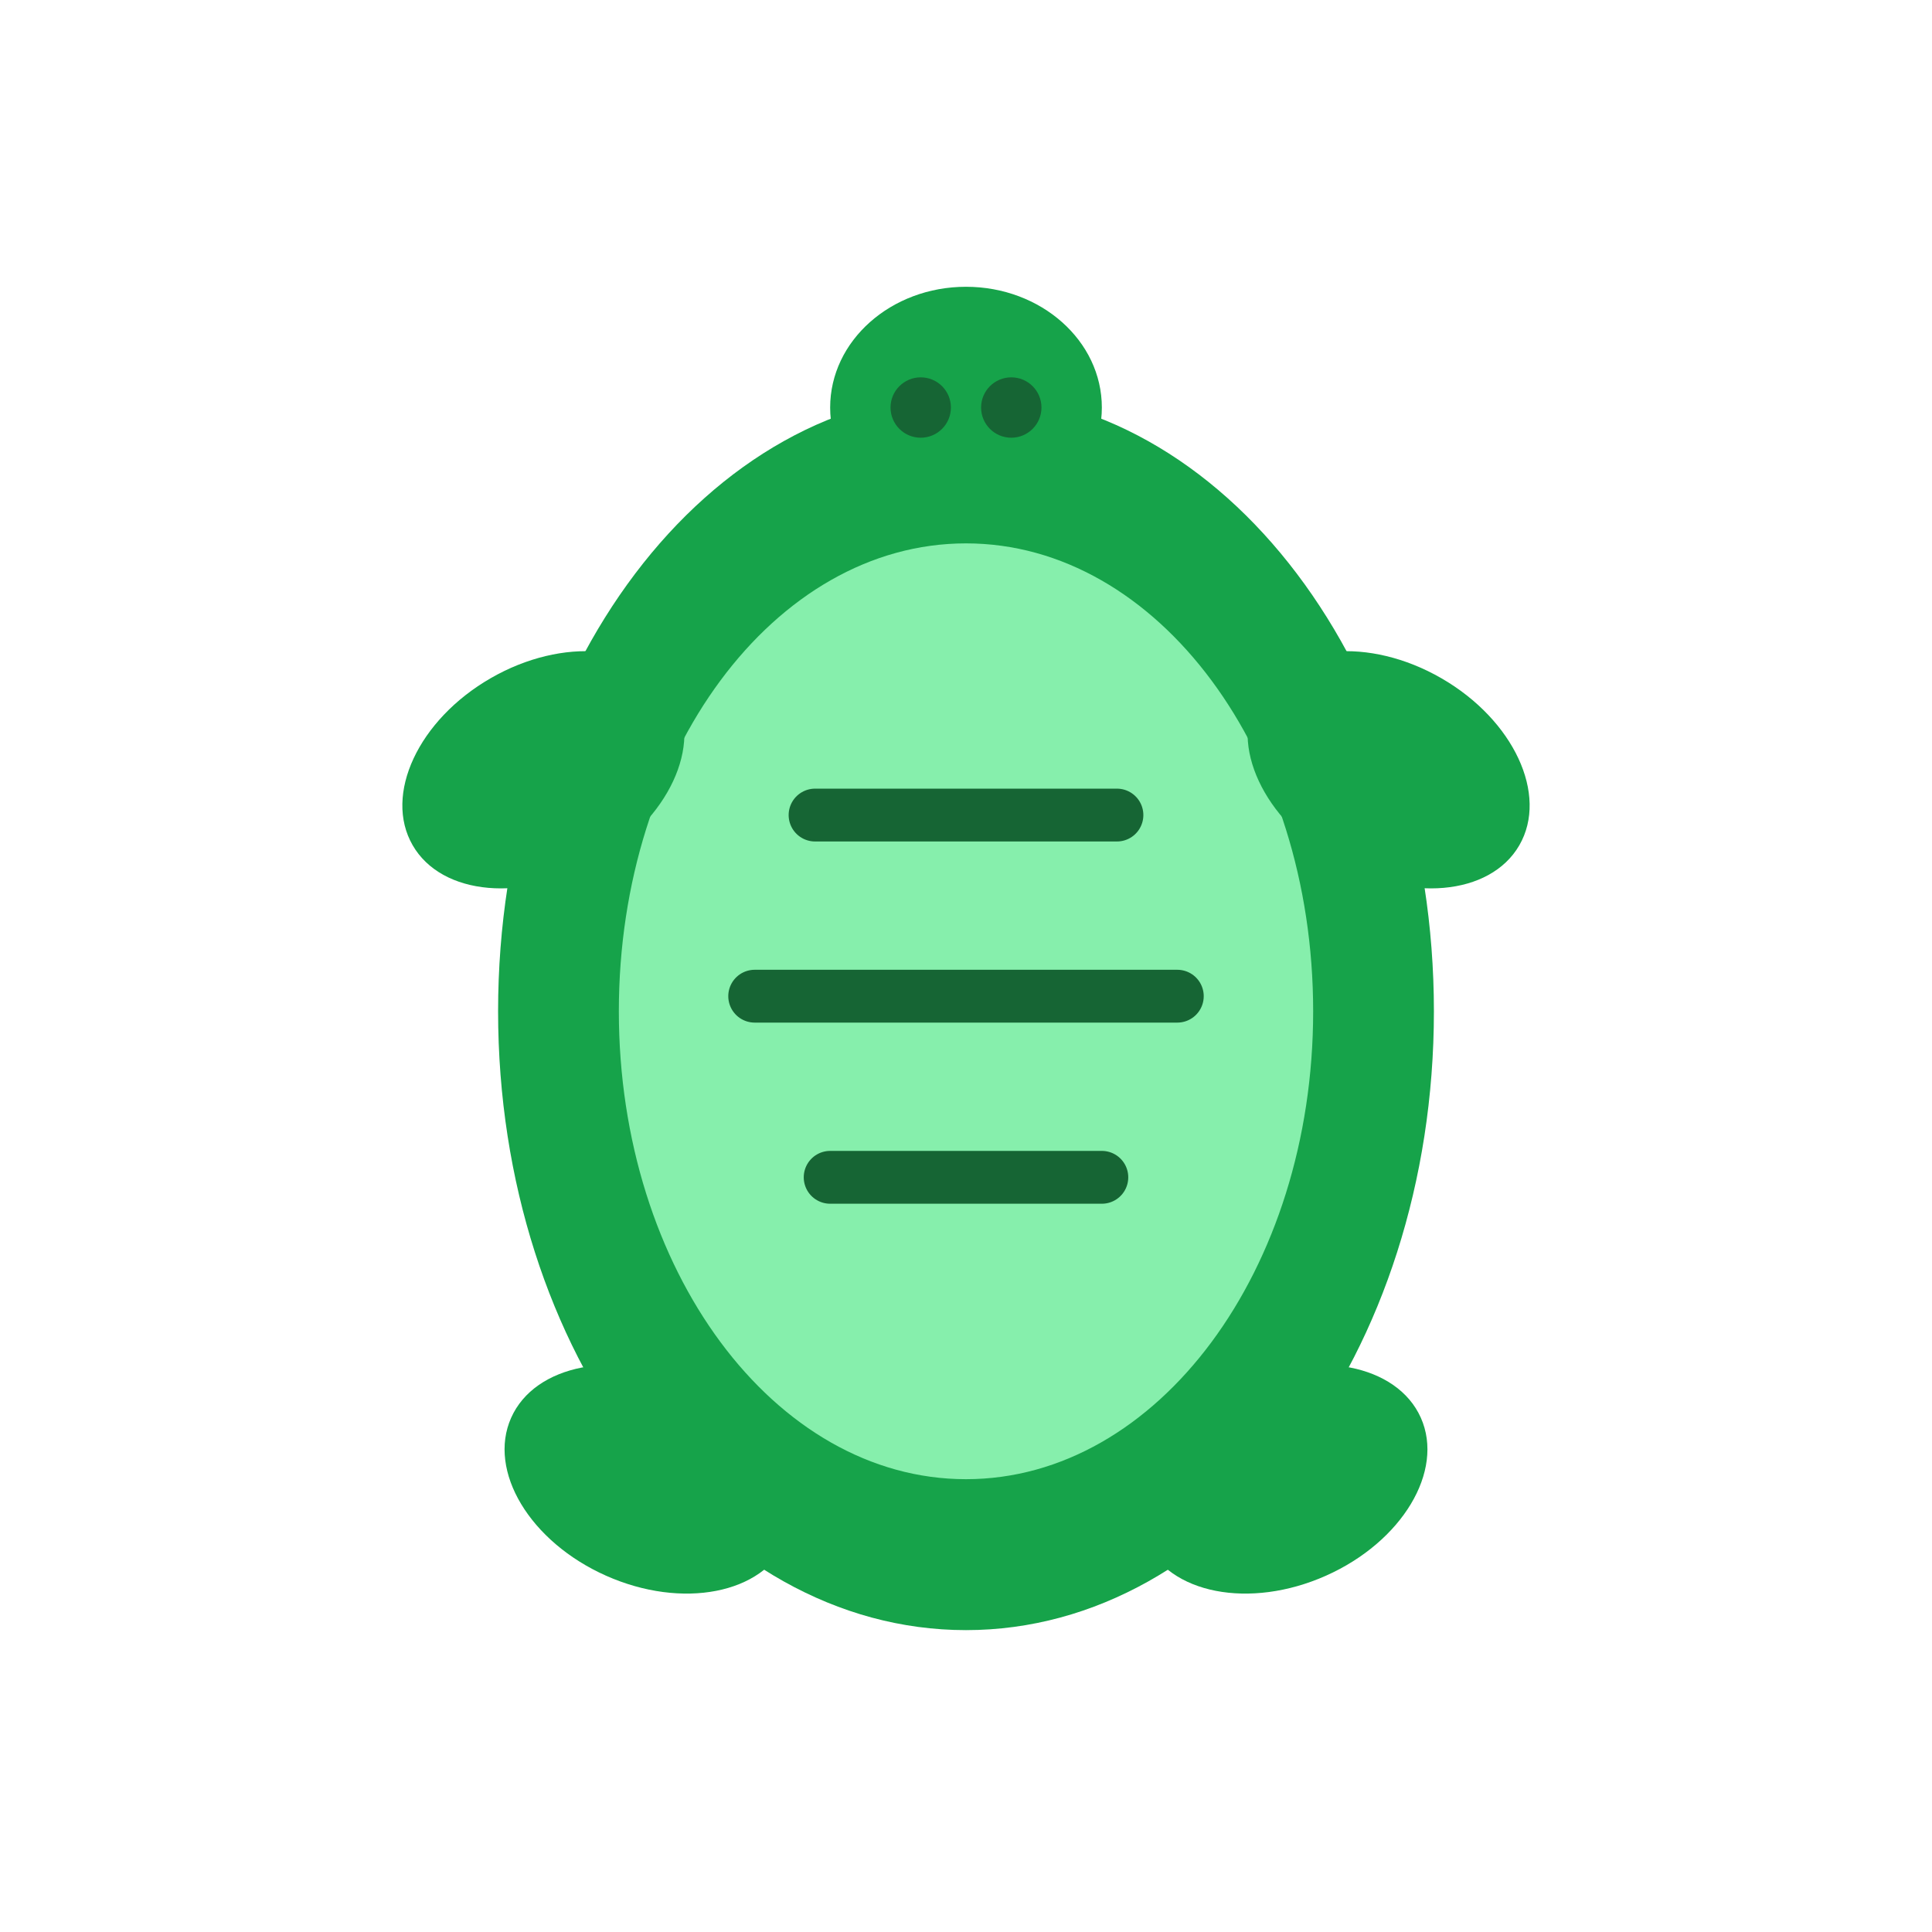
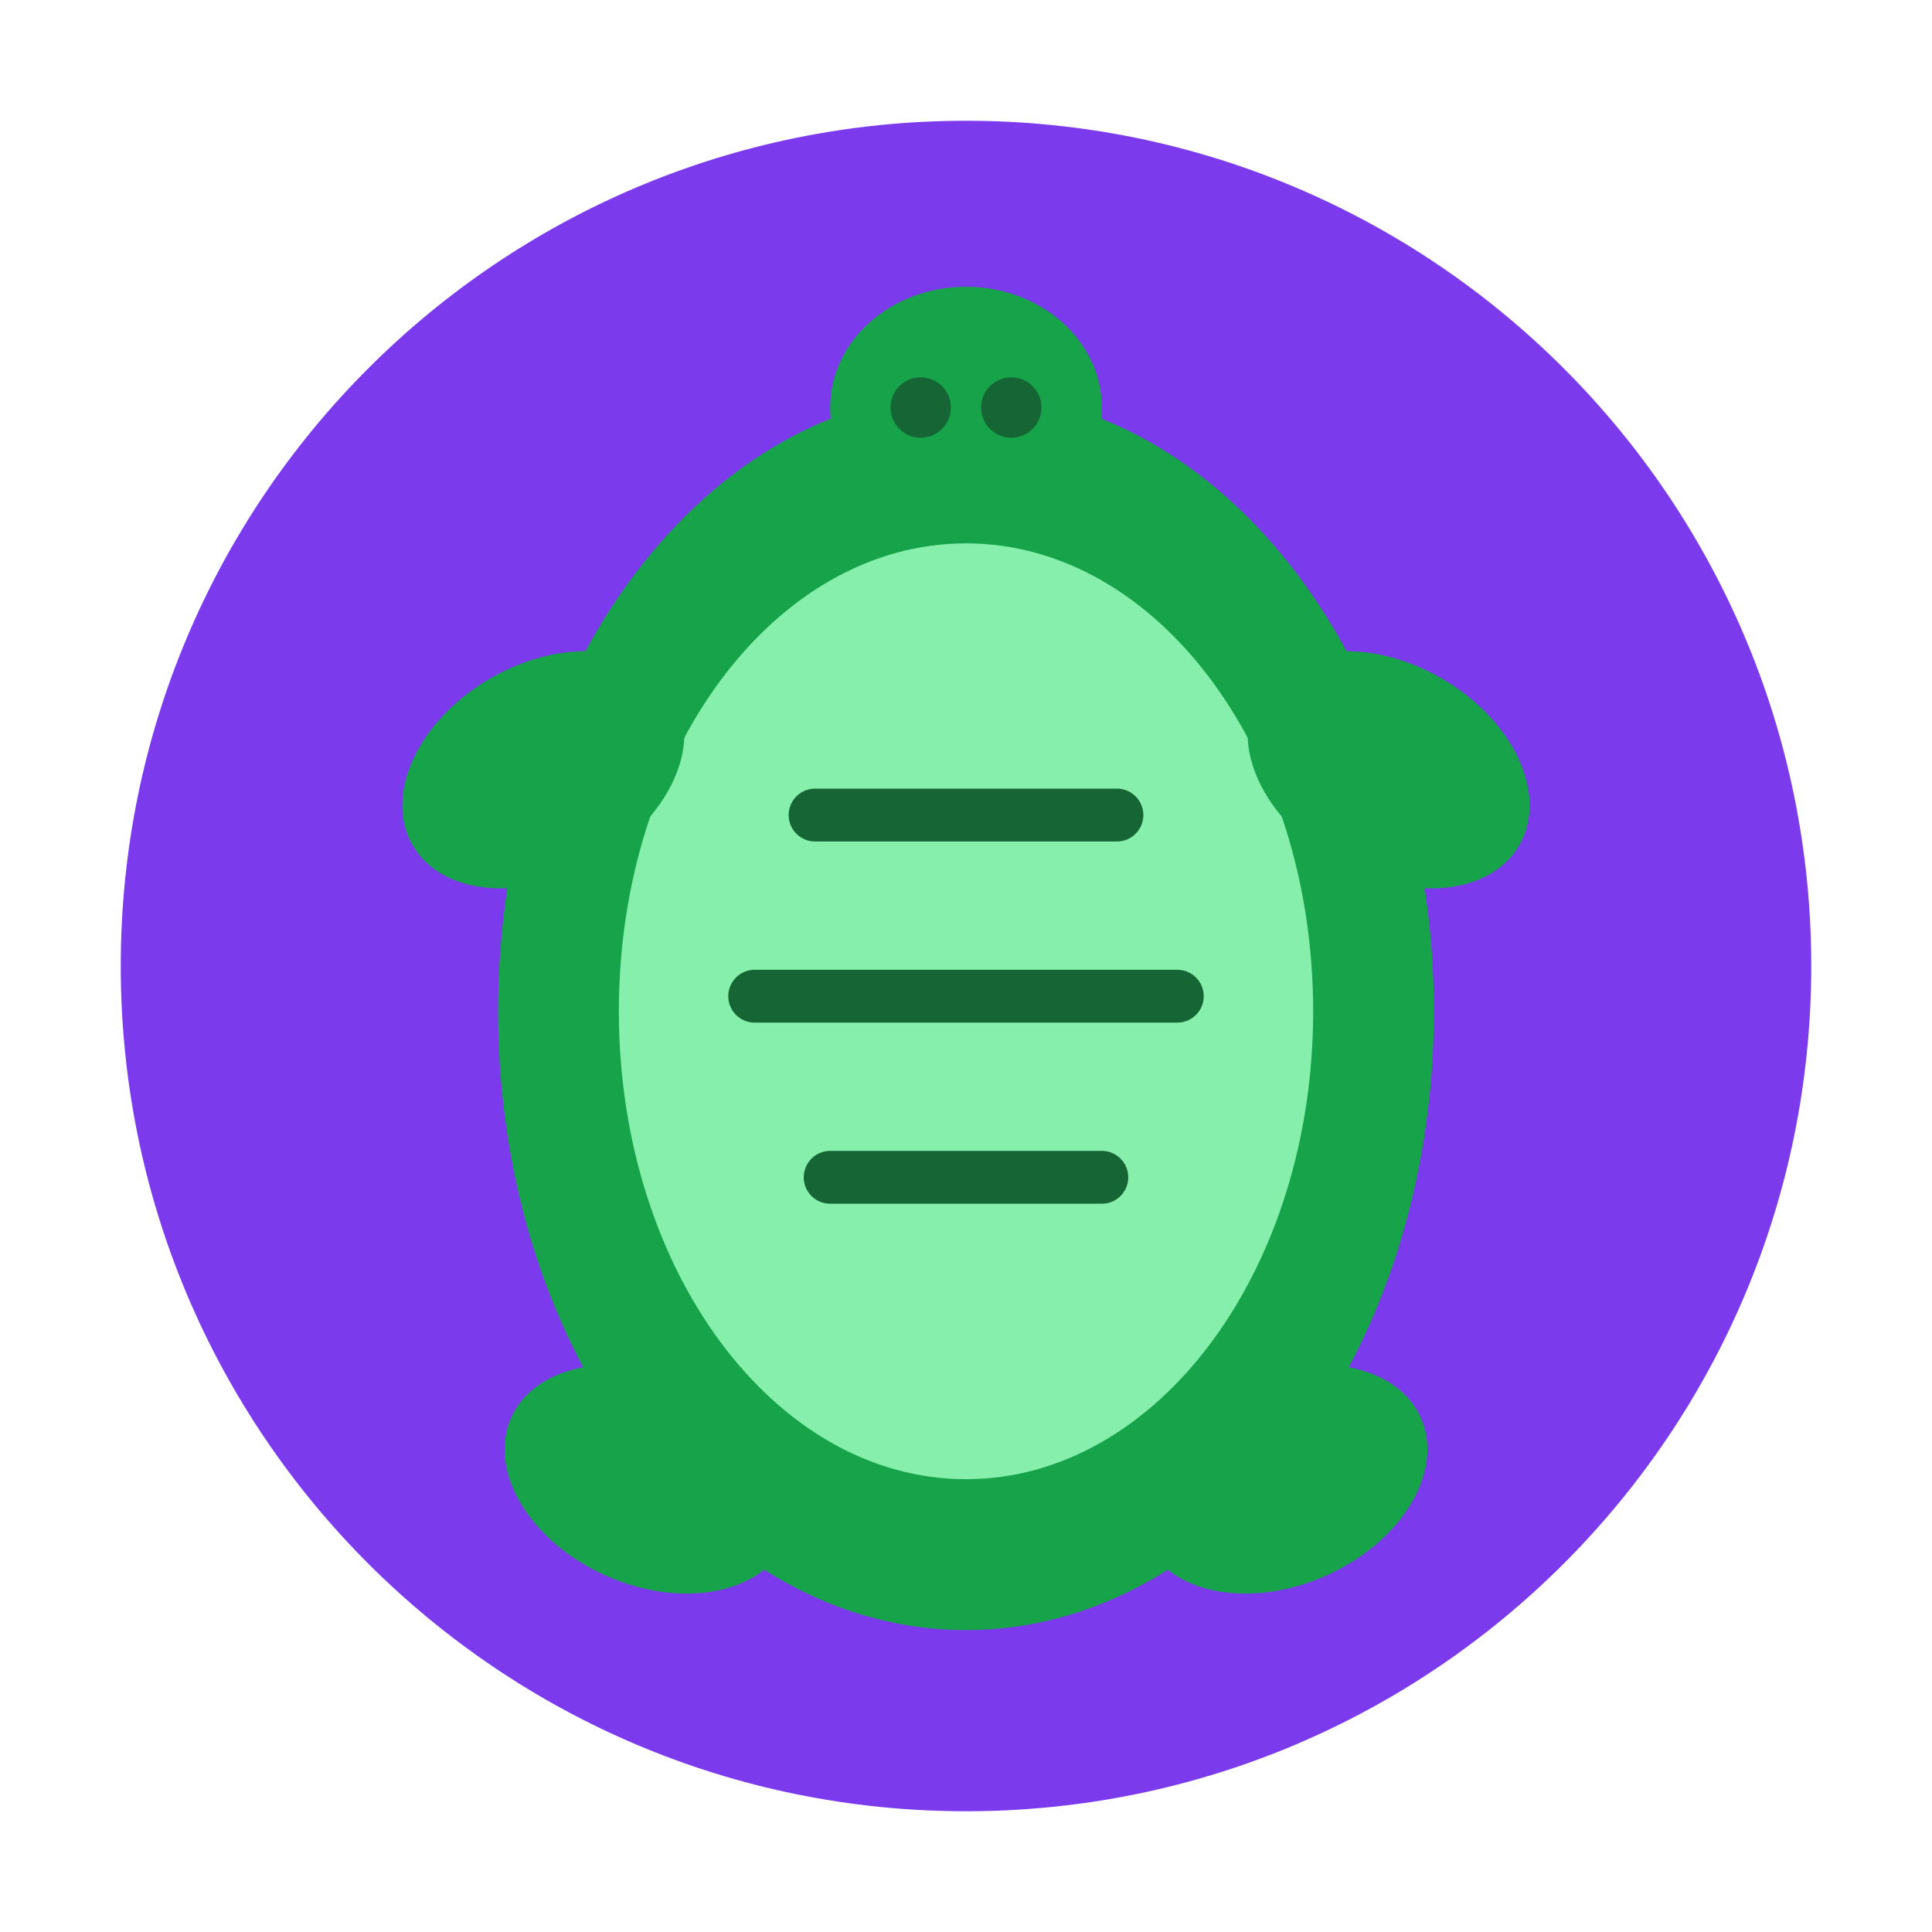
<svg xmlns="http://www.w3.org/2000/svg" viewBox="0 0 256 256" fill="none">
+   <circle cx="128" cy="128" r="112" fill="#7c3aed" />
+   <circle cx="128" cy="128" r="104" fill="#7c3aed" opacity="0.92" />
  <ellipse cx="128" cy="134" rx="62" ry="82" fill="#16a34a" />
  <ellipse cx="128" cy="134" rx="46" ry="62" fill="#86efac" />
  <ellipse cx="128" cy="54" rx="18" ry="16" fill="#16a34a" />
  <ellipse cx="72" cy="102" rx="20" ry="14" transform="rotate(-30 72 102)" fill="#16a34a" />
  <ellipse cx="184" cy="102" rx="20" ry="14" transform="rotate(30 184 102)" fill="#16a34a" />
  <ellipse cx="86" cy="196" rx="20" ry="14" transform="rotate(24 86 196)" fill="#16a34a" />
  <ellipse cx="170" cy="196" rx="20" ry="14" transform="rotate(-24 170 196)" fill="#16a34a" />
  <path d="M108 108h40M100 132h56M110 156h36" stroke="#166534" stroke-width="7" stroke-linecap="round" />
  <circle cx="122" cy="54" r="4" fill="#166534" />
  <circle cx="134" cy="54" r="4" fill="#166534" />
</svg>
